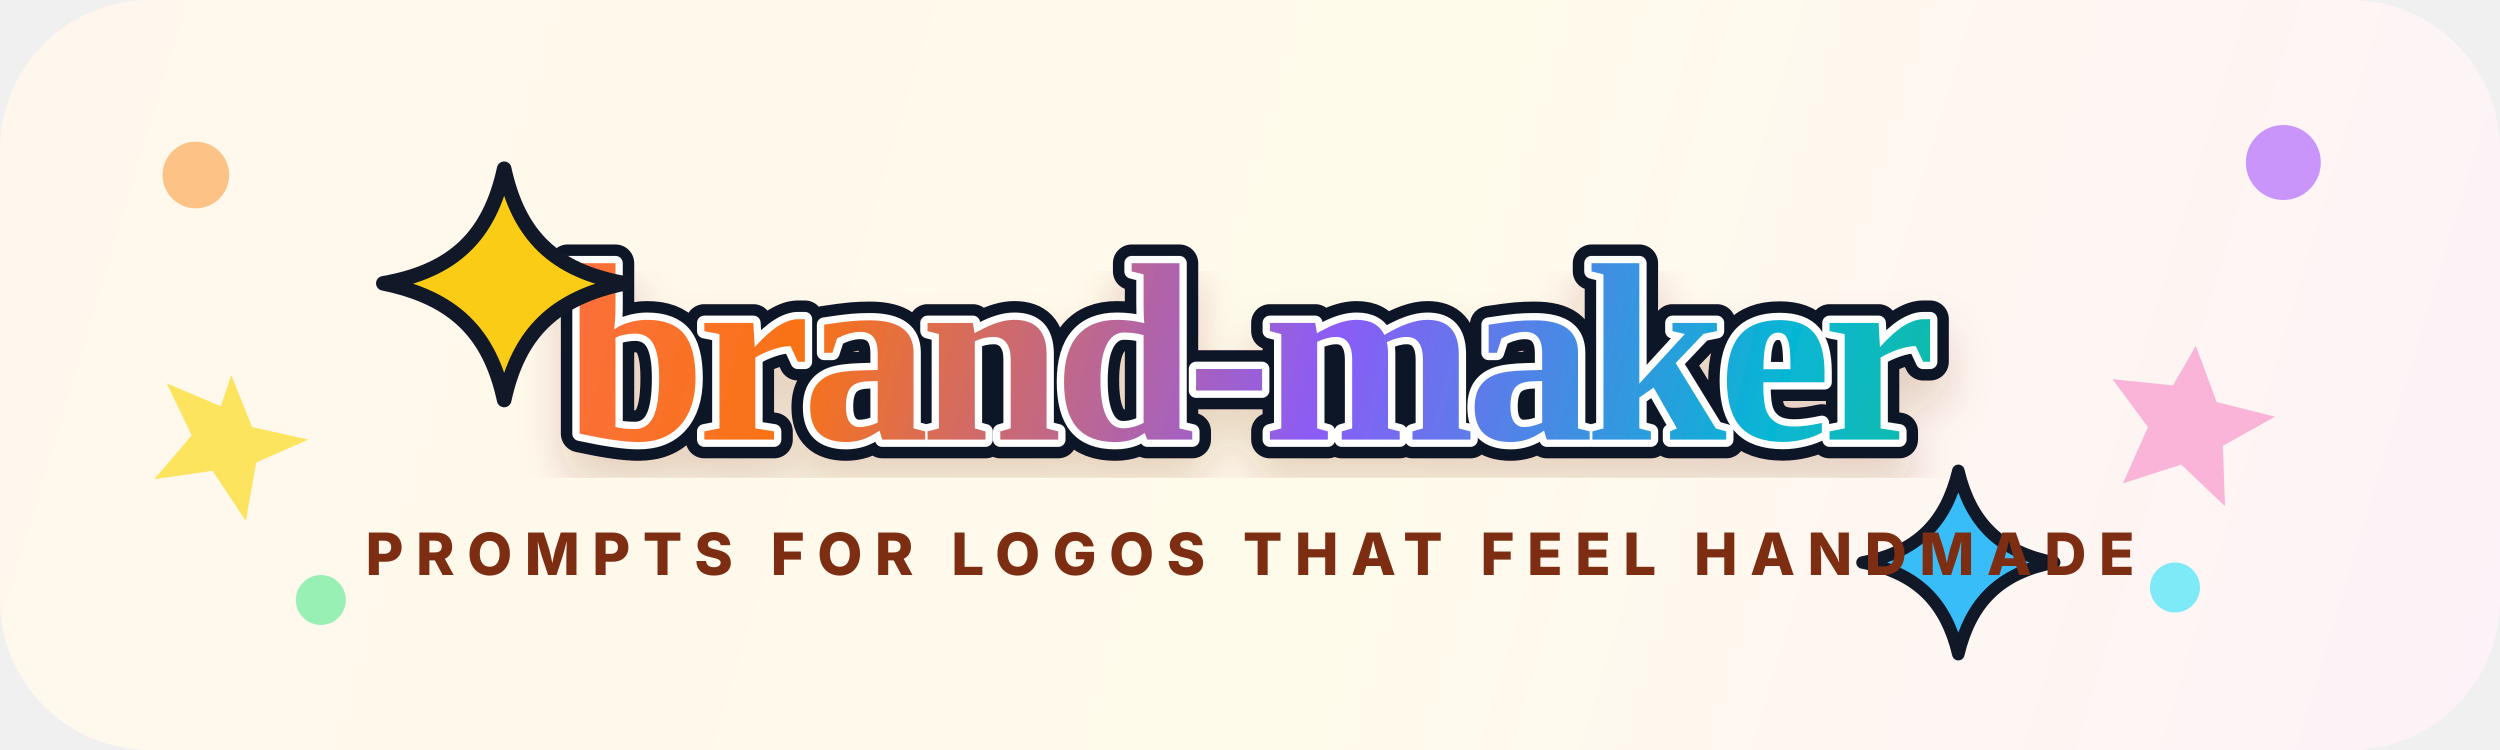
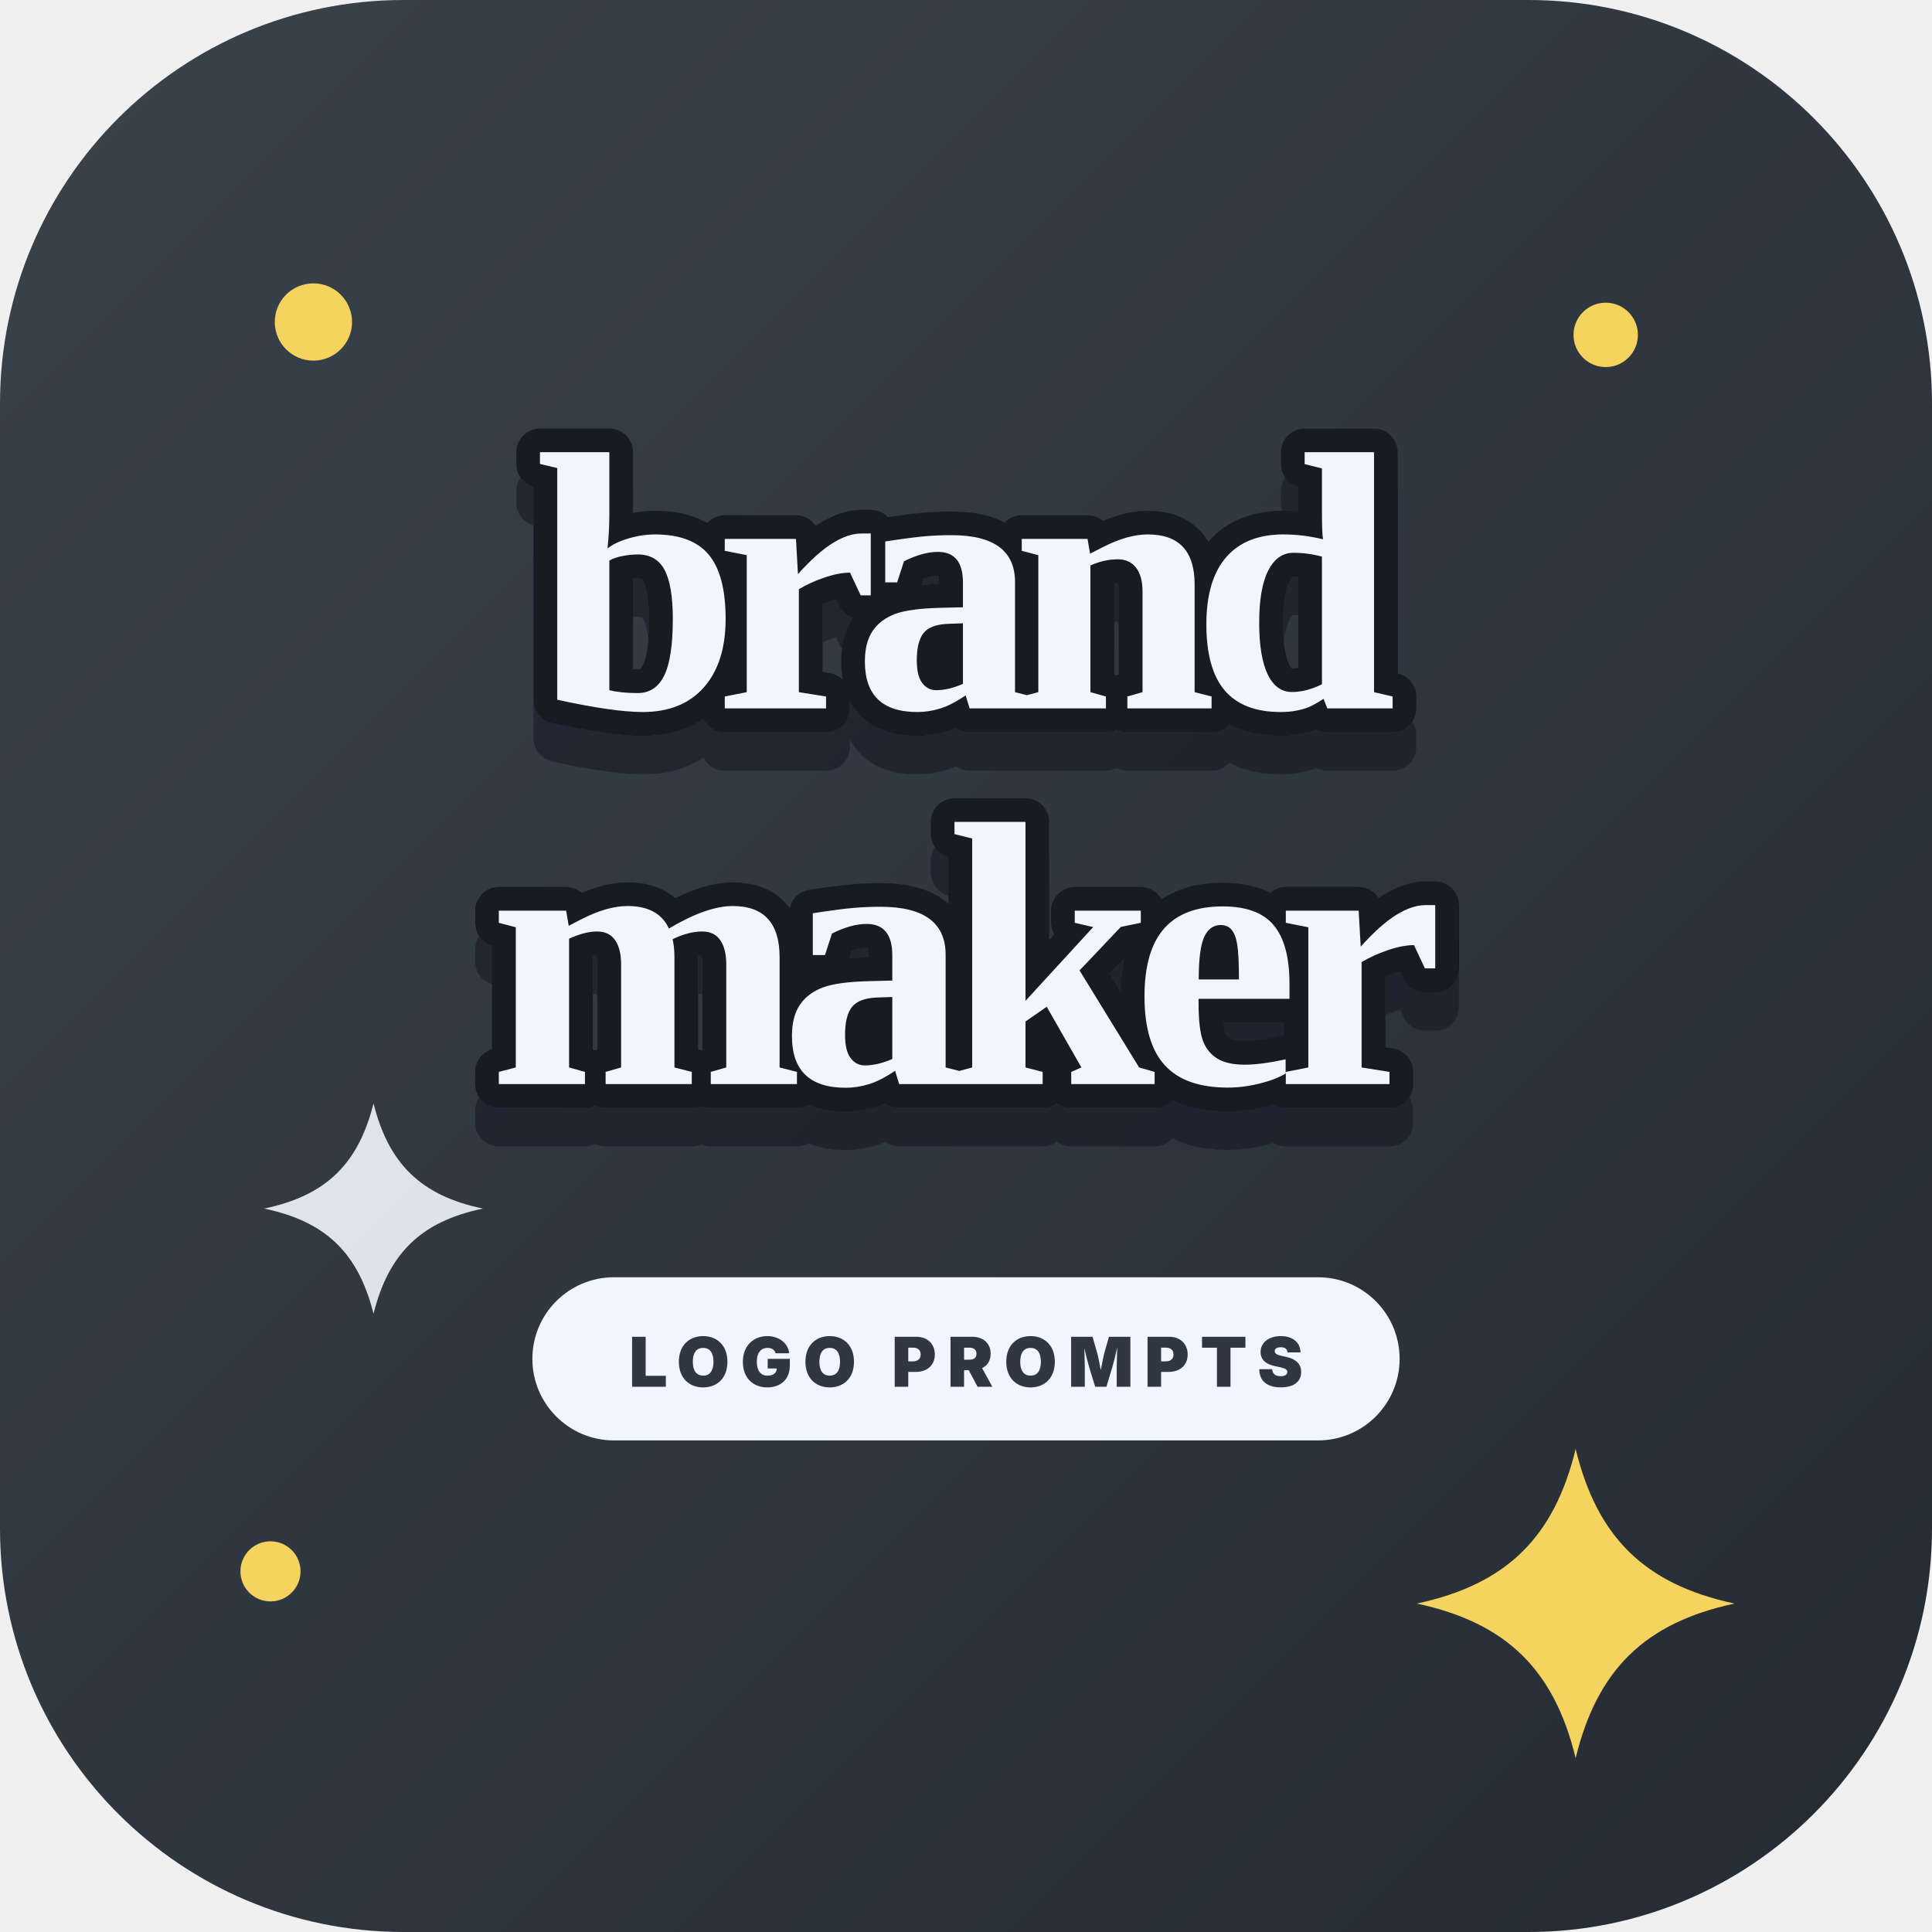
- <svg xmlns="http://www.w3.org/2000/svg" width="1200" height="360" viewBox="0 0 1200 360" fill="none" role="img" aria-labelledby="title desc">
+ <svg xmlns="http://www.w3.org/2000/svg" width="900" height="900" viewBox="0 0 900 900" fill="none" role="img" aria-labelledby="title desc">
  <defs>
-     <filter id="softShadow" x="-8%" y="-12%" width="116%" height="132%" color-interpolation-filters="sRGB">
-       <feDropShadow dx="0" dy="14" stdDeviation="10" flood-color="#7C2D12" flood-opacity="0.18" />
+     <linearGradient id="bg" x1="0" y1="0" x2="900" y2="900" gradientUnits="userSpaceOnUse">
+       <stop offset="0" stop-color="#3A424C" />
+       <stop offset="1" stop-color="#242B33" />
+     </linearGradient>
+     <filter id="lift" x="-10%" y="-10%" width="120%" height="125%" color-interpolation-filters="sRGB">
+       <feDropShadow dx="0" dy="18" stdDeviation="0" flood-color="#14181D" flood-opacity="0.55" />
    </filter>
-     <linearGradient id="bg" x1="0" y1="0" x2="1200" y2="360" gradientUnits="userSpaceOnUse">
-       <stop offset="0" stop-color="#FFF7ED" />
-       <stop offset="0.55" stop-color="#FFFBEB" />
-       <stop offset="1" stop-color="#FDF2F8" />
-     </linearGradient>
-     <linearGradient id="brandFill" x1="140" y1="70" x2="1040" y2="285" gradientUnits="userSpaceOnUse">
-       <stop offset="0" stop-color="#FF6B6B" />
-       <stop offset="0.28" stop-color="#F97316" />
-       <stop offset="0.55" stop-color="#8B5CF6" />
-       <stop offset="0.78" stop-color="#06B6D4" />
-       <stop offset="1" stop-color="#22C55E" />
-     </linearGradient>
  </defs>
-   <rect width="1200" height="360" rx="72" fill="url(#bg)" />
-   <g opacity="0.85">
-     <circle cx="94" cy="84" r="16" fill="#FDBA74" />
-     <circle cx="1096" cy="78" r="18" fill="#C084FC" />
-     <circle cx="1044" cy="282" r="12" fill="#67E8F9" />
-     <circle cx="154" cy="288" r="12" fill="#86EFAC" />
-     <path d="M111 180 L121 205 L148 211 L123 222 L118 250 L102 226 L74 230 L92 209 L80 184 L106 195 Z" fill="#FDE047" />
-     <path d="M1054 166 L1064 193 L1092 200 L1067 214 L1068 243 L1047 223 L1019 232 L1031 205 L1014 182 L1043 185 Z" fill="#F9A8D4" />
+   <rect width="900" height="900" rx="188" fill="url(#bg)" />
+   <circle cx="146" cy="150" r="18" fill="#F4D35E" />
+   <circle cx="748" cy="156" r="15" fill="#F4D35E" />
+   <circle cx="126" cy="732" r="14" fill="#F4D35E" />
+   <path d="M734 675 C744 716 766 738 808 747 C766 756 744 778 734 819 C724 778 702 756 660 747 C702 738 724 716 734 675Z" fill="#F4D35E" />
+   <path d="M174 514 C181 542 196 557 225 563 C196 569 181 584 174 612 C167 584 152 569 123 563 C152 557 167 542 174 514Z" fill="#F1F5FF" opacity="0.9" />
+   <g filter="url(#lift)">
+     <text x="450" y="330" text-anchor="middle" font-family="Baloo 2, Fredoka, Nunito, Arial Rounded MT Bold, Arial, sans-serif" font-size="172" font-weight="900" letter-spacing="-12" fill="#F1F5FF" stroke="#151A20" stroke-width="22" stroke-linejoin="round" paint-order="stroke fill">brand</text>
+     <text x="450" y="505" text-anchor="middle" font-family="Baloo 2, Fredoka, Nunito, Arial Rounded MT Bold, Arial, sans-serif" font-size="176" font-weight="900" letter-spacing="-11" fill="#F1F5FF" stroke="#151A20" stroke-width="22" stroke-linejoin="round" paint-order="stroke fill">maker</text>
  </g>
-   <g filter="url(#softShadow)">
-     <text x="600" y="211" text-anchor="middle" font-family="Baloo 2, Nunito, Arial Rounded MT Bold, Arial, sans-serif" font-size="122" font-weight="900" letter-spacing="-4" fill="#FFFFFF" stroke="#111827" stroke-width="18" stroke-linejoin="round" paint-order="stroke fill">
-       brand-maker
-     </text>
-     <text x="600" y="211" text-anchor="middle" font-family="Baloo 2, Nunito, Arial Rounded MT Bold, Arial, sans-serif" font-size="122" font-weight="900" letter-spacing="-4" fill="url(#brandFill)" stroke="#FFFFFF" stroke-width="7" stroke-linejoin="round" paint-order="stroke fill">
-       brand-maker
-     </text>
-   </g>
-   <g>
-     <path d="M242 81 C249 113 266 130 300 136 C266 143 249 160 242 192 C235 160 218 143 184 136 C218 130 235 113 242 81 Z" fill="#FACC15" stroke="#111827" stroke-width="7" stroke-linejoin="round" />
-     <path d="M940 226 C946 251 960 265 986 270 C960 275 946 289 940 314 C934 289 920 275 894 270 C920 265 934 251 940 226 Z" fill="#38BDF8" stroke="#111827" stroke-width="6" stroke-linejoin="round" />
-   </g>
-   <text x="600" y="276" text-anchor="middle" font-family="Inter, ui-sans-serif, system-ui, sans-serif" font-size="28" font-weight="800" letter-spacing="6" fill="#7C2D12">
-     PROMPTS FOR LOGOS THAT FEEL HANDMADE
-   </text>
+   <rect x="248" y="595" width="404" height="76" rx="38" fill="#F1F5FF" />
+   <text x="450" y="646" text-anchor="middle" font-family="Inter, ui-sans-serif, system-ui, sans-serif" font-size="32" font-weight="900" letter-spacing="5" fill="#2F3842">LOGO PROMPTS</text>
</svg>
